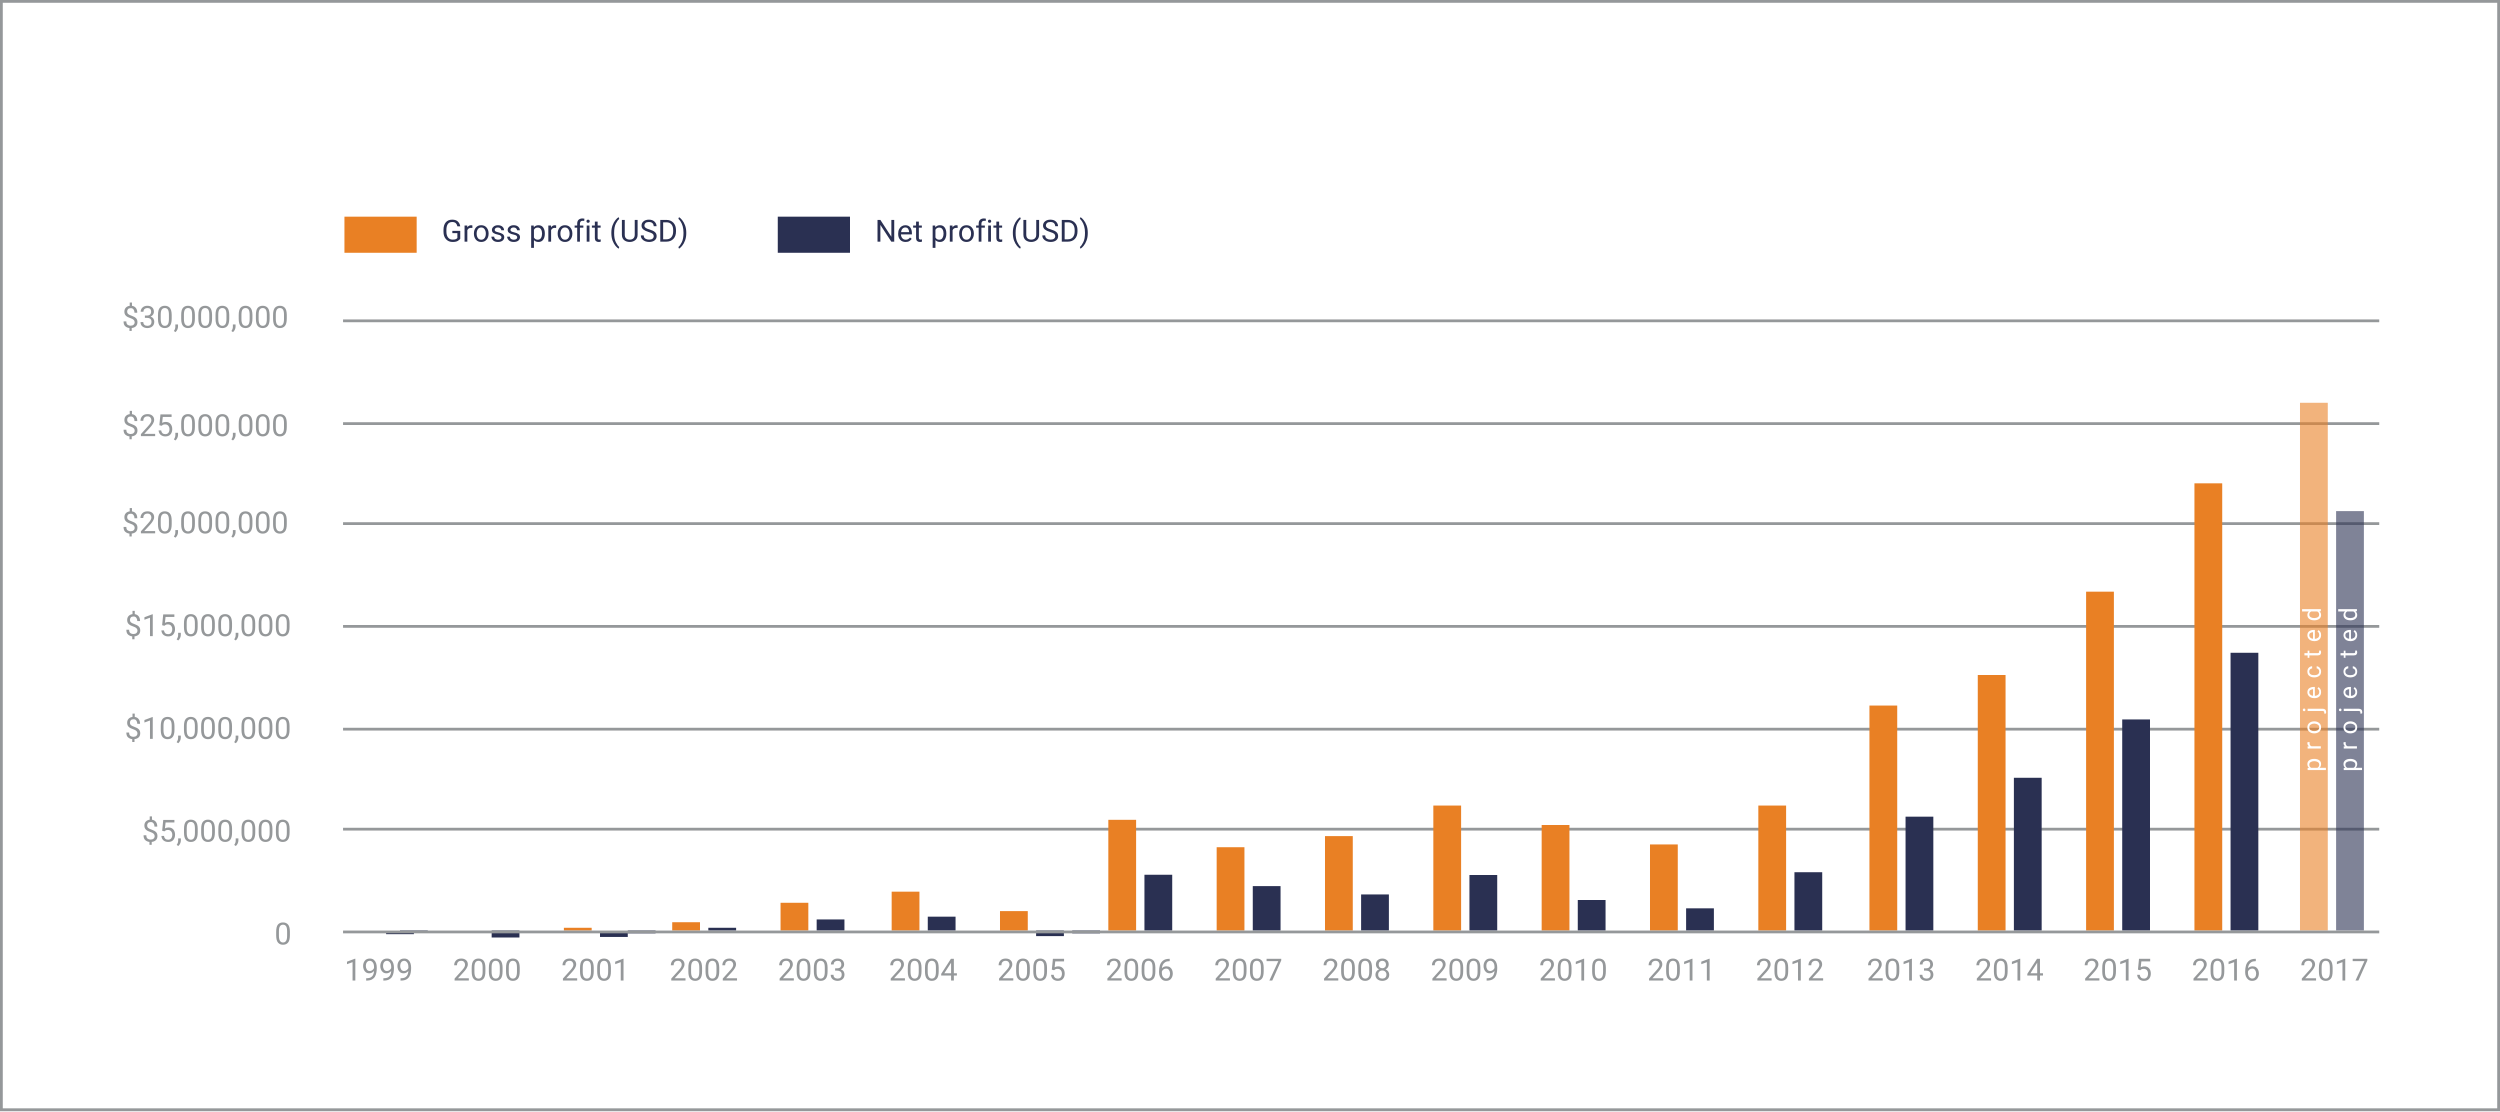
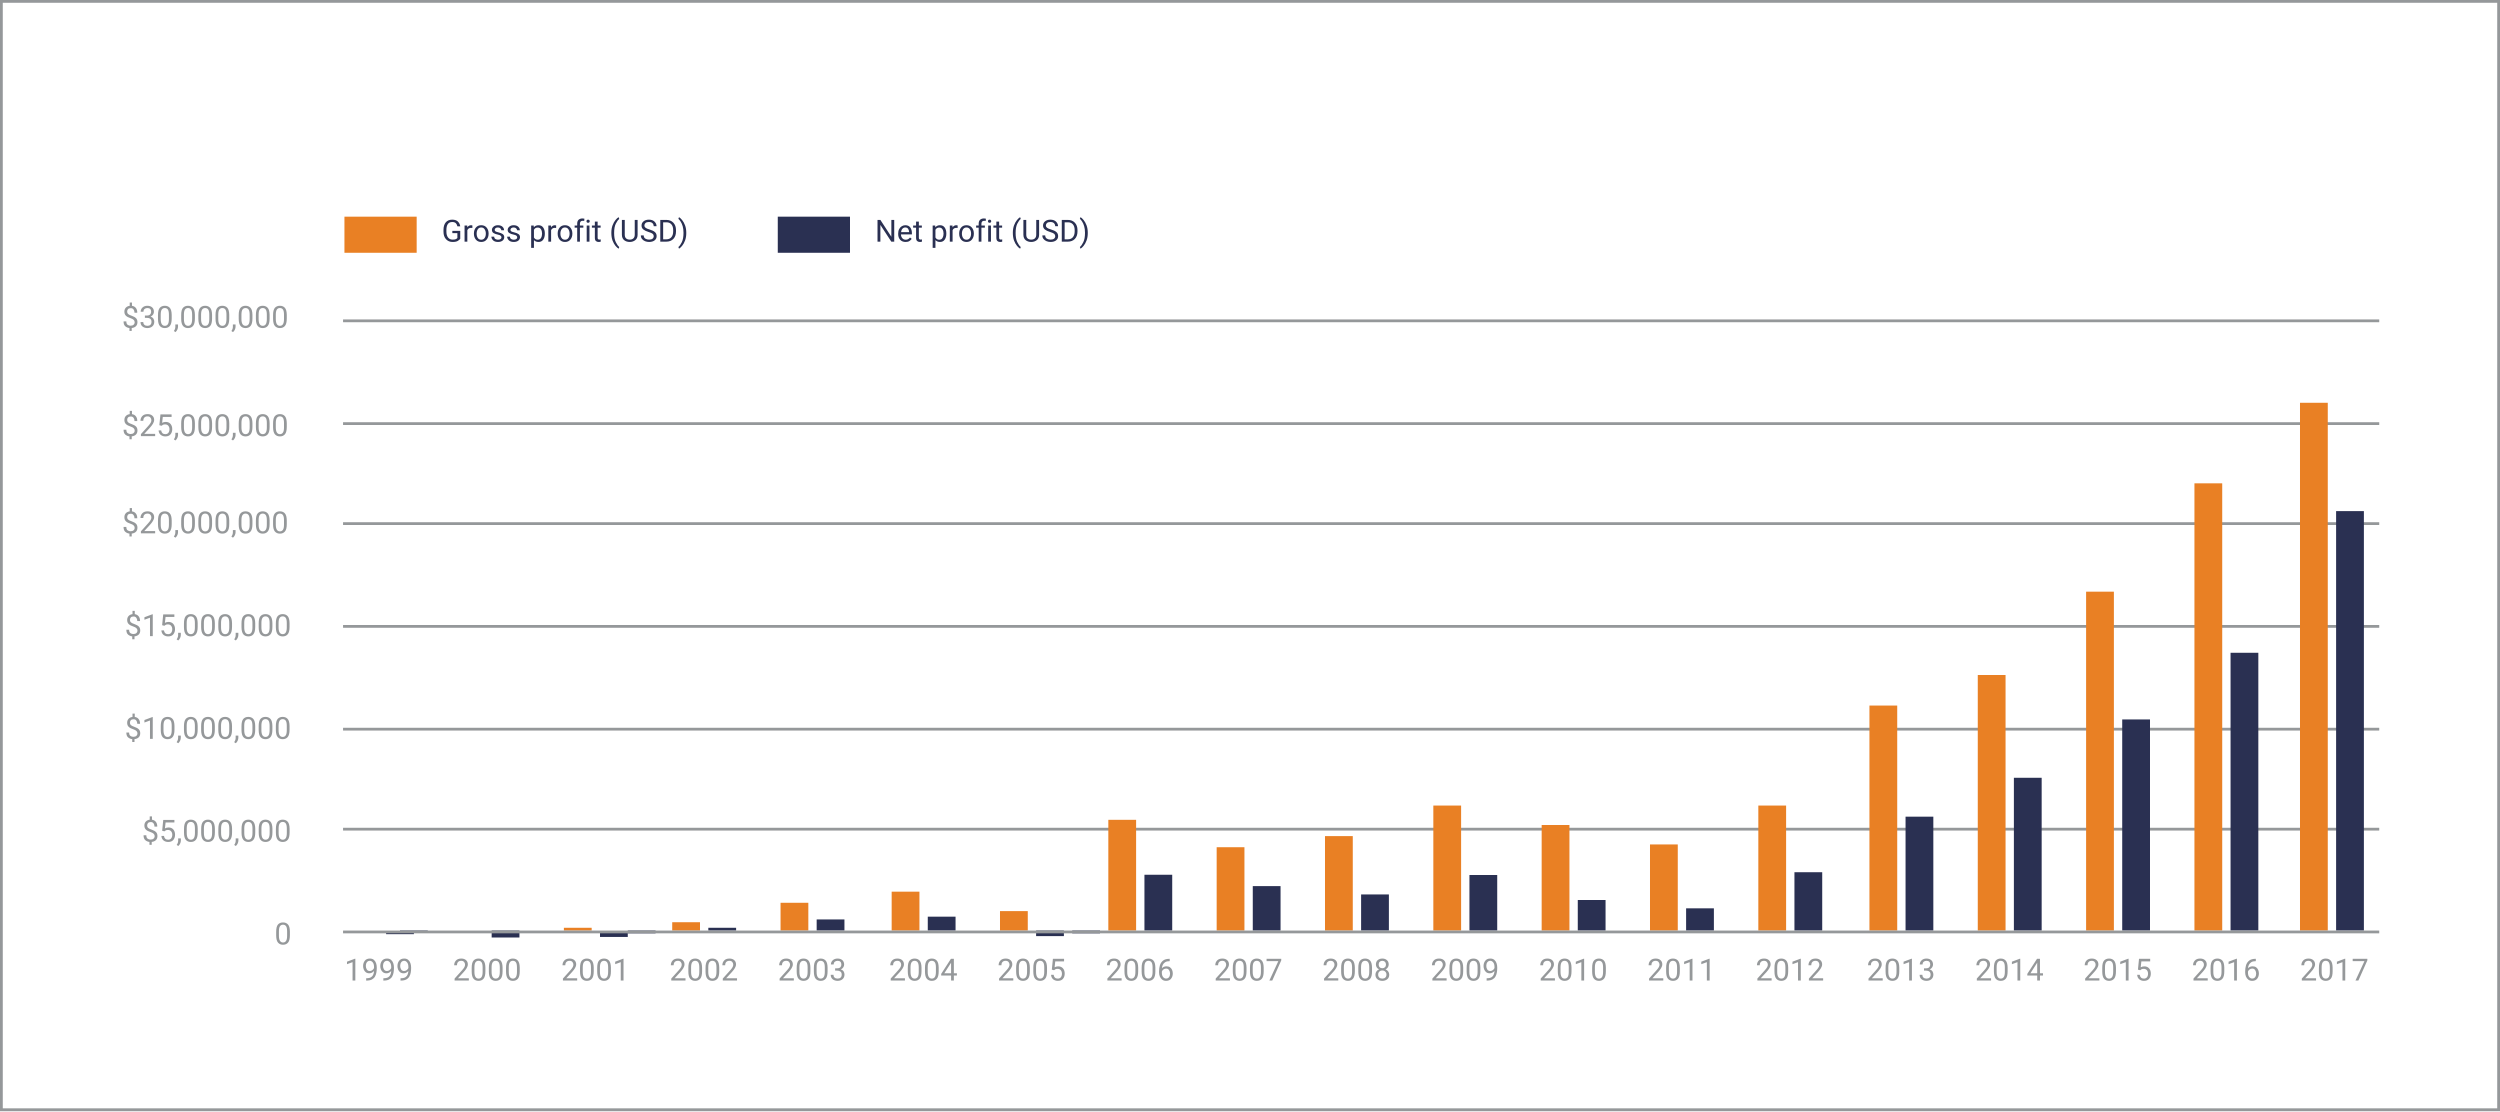
- <svg xmlns="http://www.w3.org/2000/svg" viewBox="-12091 -18877 900 400">
+ <svg xmlns="http://www.w3.org/2000/svg" viewBox="-21117 -19213 900 400">
  <defs>
-     <style>.cls-1,.cls-8{fill:#fff}.cls-1,.cls-2{stroke:#95989a}.cls-10,.cls-2{fill:none}.cls-3{fill:#95989a}.cls-3,.cls-4{font-size:11px}.cls-3,.cls-4,.cls-8{font-family:Roboto-Regular,Roboto}.cls-4,.cls-6{fill:#2a3052}.cls-5{fill:#e98024}.cls-7{opacity:.6}.cls-8{font-size:9px;letter-spacing:.3em}.cls-9{stroke:none}</style>
+     <style>
+             .cls-1 {
+             fill: #fff;
+             }
+ 
+             .cls-1, .cls-2 {
+             stroke: #95989a;
+             }
+ 
+             .cls-2, .cls-8 {
+             fill: none;
+             }
+ 
+             .cls-3 {
+             fill: #95989a;
+             }
+ 
+             .cls-3, .cls-4 {
+             font-size: 11px;
+             font-family: Roboto-Regular, Roboto;
+             }
+ 
+             .cls-4, .cls-6 {
+             fill: #2a3052;
+             }
+ 
+             .cls-5 {
+             fill: #e98024;
+             }
+ 
+             .cls-7 {
+             stroke: none;
+             }
+         </style>
  </defs>
-   <g id="Group_455" data-name="Group 455" transform="translate(11756 226)">
-     <g id="Rectangle_276" data-name="Rectangle 276" class="cls-1">
-       <path class="cls-9" d="M0 0h900v400H0z" transform="translate(-23847 -19103)" />
-       <path class="cls-10" d="M.5.5h899v399H.5z" transform="translate(-23847 -19103)" />
+   <g id="Group_432" data-name="Group 432" transform="translate(2730 -110)">
+     <g id="Rectangle_276" data-name="Rectangle 276" class="cls-1" transform="translate(-23847 -19103)">
+       <rect class="cls-7" width="900" height="400" />
+       <rect class="cls-8" x="0.5" y="0.5" width="899" height="399" />
    </g>
-     <g id="Group_431" data-name="Group 431" transform="translate(-.001)">
-       <path id="Line_87" data-name="Line 87" class="cls-2" transform="translate(-23723.5 -18987.5)" d="M0 0h733.025" />
-       <path id="Line_156" data-name="Line 156" class="cls-2" transform="translate(-23723.5 -18950.5)" d="M0 0h733.025" />
-       <path id="Line_157" data-name="Line 157" class="cls-2" transform="translate(-23723.5 -18914.5)" d="M0 0h733.025" />
-       <path id="Line_158" data-name="Line 158" class="cls-2" transform="translate(-23723.5 -18877.5)" d="M0 0h733.025" />
-       <path id="Line_88" data-name="Line 88" class="cls-2" transform="translate(-23723.5 -18840.5)" d="M0 0h733.025" />
-       <path id="Line_89" data-name="Line 89" class="cls-2" transform="translate(-23723.5 -18804.5)" d="M0 0h733.025" />
+     <g id="Group_431" data-name="Group 431" transform="translate(-0.001)">
+       <line id="Line_87" data-name="Line 87" class="cls-2" x2="733.025" transform="translate(-23723.5 -18987.5)" />
+       <line id="Line_156" data-name="Line 156" class="cls-2" x2="733.025" transform="translate(-23723.5 -18950.5)" />
+       <line id="Line_157" data-name="Line 157" class="cls-2" x2="733.025" transform="translate(-23723.5 -18914.5)" />
+       <line id="Line_158" data-name="Line 158" class="cls-2" x2="733.025" transform="translate(-23723.5 -18877.5)" />
+       <line id="Line_88" data-name="Line 88" class="cls-2" x2="733.025" transform="translate(-23723.5 -18840.5)" />
+       <line id="Line_89" data-name="Line 89" class="cls-2" x2="733.025" transform="translate(-23723.5 -18804.5)" />
      <text id="_30_000_000" data-name="$30,000,000" class="cls-3" transform="translate(-23743 -18985)">
        <tspan x="-60.113" y="0">$30,000,000</tspan>
      </text>
      <text id="Gross_profit_USD_" data-name="Gross profit (USD)" class="cls-4" transform="translate(-23688 -19016)">
        <tspan x="0" y="0">Gross profit (USD)</tspan>
      </text>
      <text id="Net_profit_USD_" data-name="Net profit (USD)" class="cls-4" transform="translate(-23532 -19016)">
        <tspan x="0" y="0">Net profit (USD)</tspan>
      </text>
      <text id="_1999" data-name="1999" class="cls-3" transform="translate(-23723 -18750)">
        <tspan x="0" y="0">1999</tspan>
      </text>
      <text id="_2007" data-name="2007" class="cls-3" transform="translate(-23410 -18750)">
        <tspan x="0" y="0">2007</tspan>
      </text>
      <text id="_2003" data-name="2003" class="cls-3" transform="translate(-23567 -18750)">
        <tspan x="0" y="0">2003</tspan>
      </text>
      <text id="_2011" data-name="2011" class="cls-3" transform="translate(-23254 -18750)">
        <tspan x="0" y="0">2011</tspan>
      </text>
      <text id="_2001" data-name="2001" class="cls-3" transform="translate(-23645 -18750)">
        <tspan x="0" y="0">2001</tspan>
      </text>
      <text id="_2009" data-name="2009" class="cls-3" transform="translate(-23332 -18750)">
        <tspan x="0" y="0">2009</tspan>
      </text>
      <text id="_2005" data-name="2005" class="cls-3" transform="translate(-23488 -18750)">
        <tspan x="0" y="0">2005</tspan>
      </text>
      <text id="_2013" data-name="2013" class="cls-3" transform="translate(-23175 -18750)">
        <tspan x="0" y="0">2013</tspan>
      </text>
      <text id="_2000" data-name="2000" class="cls-3" transform="translate(-23684 -18750)">
        <tspan x="0" y="0">2000</tspan>
      </text>
      <text id="_2008" data-name="2008" class="cls-3" transform="translate(-23371 -18750)">
        <tspan x="0" y="0">2008</tspan>
      </text>
      <text id="_2004" data-name="2004" class="cls-3" transform="translate(-23527 -18750)">
        <tspan x="0" y="0">2004</tspan>
      </text>
      <text id="_2012" data-name="2012" class="cls-3" transform="translate(-23215 -18750)">
        <tspan x="0" y="0">2012</tspan>
      </text>
      <text id="_2002" data-name="2002" class="cls-3" transform="translate(-23606 -18750)">
        <tspan x="0" y="0">2002</tspan>
      </text>
      <text id="_2010" data-name="2010" class="cls-3" transform="translate(-23293 -18750)">
        <tspan x="0" y="0">2010</tspan>
      </text>
      <text id="_2006" data-name="2006" class="cls-3" transform="translate(-23449 -18750)">
        <tspan x="0" y="0">2006</tspan>
      </text>
      <text id="_2014" data-name="2014" class="cls-3" transform="translate(-23136 -18750)">
        <tspan x="0" y="0">2014</tspan>
      </text>
      <text id="_2015" data-name="2015" class="cls-3" transform="translate(-23097 -18750)">
        <tspan x="0" y="0">2015</tspan>
      </text>
      <text id="_2016" data-name="2016" class="cls-3" transform="translate(-23058 -18750)">
        <tspan x="0" y="0">2016</tspan>
      </text>
      <text id="_2017" data-name="2017" class="cls-3" transform="translate(-23019 -18750)">
        <tspan x="0" y="0">2017</tspan>
      </text>
      <text id="_20_000_000" data-name="$20,000,000" class="cls-3" transform="translate(-23743 -18911)">
        <tspan x="-60.113" y="0">$20,000,000</tspan>
      </text>
      <text id="_25_000_000" data-name="$25,000,000" class="cls-3" transform="translate(-23743 -18946)">
        <tspan x="-60.108" y="0">$25,000,000</tspan>
      </text>
      <text id="_10_000_000" data-name="$10,000,000" class="cls-3" transform="translate(-23742 -18837)">
        <tspan x="-60.113" y="0">$10,000,000</tspan>
      </text>
      <text id="_15_000_000" data-name="$15,000,000" class="cls-3" transform="translate(-23742 -18874)">
        <tspan x="-60.108" y="0">$15,000,000</tspan>
      </text>
      <text id="_5_000_000" data-name="$5,000,000" class="cls-3" transform="translate(-23742 -18800)">
        <tspan x="-53.915" y="0">$5,000,000</tspan>
      </text>
      <text id="_0" data-name="0" class="cls-3" transform="translate(-23742 -18763)">
        <tspan x="-6.198" y="0">0</tspan>
      </text>
-       <path id="Path_256" data-name="Path 256" class="cls-5" d="M0 0h26v13H0z" transform="translate(-23723 -19025)" />
-       <path id="Rectangle_277" data-name="Rectangle 277" class="cls-6" transform="translate(-23567 -19025)" d="M0 0h26v13H0z" />
+       <path id="Path_256" data-name="Path 256" class="cls-5" d="M0,0H26V13H0Z" transform="translate(-23723 -19025)" />
+       <rect id="Rectangle_277" data-name="Rectangle 277" class="cls-6" width="26" height="13" transform="translate(-23567 -19025)" />
      <g id="Group_197" data-name="Group 197" transform="translate(-23799 -19008)">
-         <path id="Rectangle_278" data-name="Rectangle 278" class="cls-6" transform="translate(129 240)" d="M0 0h10v2.5H0z" />
+         <rect id="Rectangle_278" data-name="Rectangle 278" class="cls-6" width="10" height="2.5" transform="translate(129 240)" />
      </g>
      <g id="Group_213" data-name="Group 213" transform="translate(-23832 -19008)">
-         <path id="Rectangle_309" data-name="Rectangle 309" class="cls-6" transform="translate(129 240)" d="M0 0h10v.5H0z" />
+         <rect id="Rectangle_309" data-name="Rectangle 309" class="cls-6" width="10" height="0.5" transform="translate(129 240)" />
      </g>
      <g id="Group_198" data-name="Group 198" transform="translate(-23721 -19018)">
-         <path id="Rectangle_280" data-name="Rectangle 280" class="cls-5" transform="translate(116 247)" d="M0 0h10v3H0z" />
-         <path id="Rectangle_279" data-name="Rectangle 279" class="cls-6" transform="translate(129 249)" d="M0 0h10v1H0z" />
+         <rect id="Rectangle_280" data-name="Rectangle 280" class="cls-5" width="10" height="3" transform="translate(116 247)" />
+         <rect id="Rectangle_279" data-name="Rectangle 279" class="cls-6" width="10" height="1" transform="translate(129 249)" />
      </g>
      <g id="Group_222" data-name="Group 222" transform="translate(-23760 -19018)">
-         <path id="Rectangle_333" data-name="Rectangle 333" class="cls-5" transform="translate(116 249)" d="M0 0h10v1H0z" />
-         <path id="Rectangle_334" data-name="Rectangle 334" class="cls-6" transform="translate(129 250.5)" d="M0 0h10v1.8H0z" />
+         <rect id="Rectangle_333" data-name="Rectangle 333" class="cls-5" width="10" height="1" transform="translate(116 249)" />
+         <rect id="Rectangle_334" data-name="Rectangle 334" class="cls-6" width="10" height="1.8" transform="translate(129 250.5)" />
      </g>
      <g id="Group_221" data-name="Group 221" transform="translate(-23837 -19013.5)">
-         <path id="Rectangle_332" data-name="Rectangle 332" class="cls-6" transform="translate(129 246)" d="M0 0h10v.8H0z" />
+         <rect id="Rectangle_332" data-name="Rectangle 332" class="cls-6" width="10" height="0.8" transform="translate(129 246)" />
      </g>
      <g id="Group_199" data-name="Group 199" transform="translate(-23682 -19018)">
-         <path id="Rectangle_281" data-name="Rectangle 281" class="cls-6" transform="translate(129 246)" d="M0 0h10v4H0z" />
-         <path id="Rectangle_282" data-name="Rectangle 282" class="cls-5" transform="translate(116 240)" d="M0 0h10v10H0z" />
+         <rect id="Rectangle_281" data-name="Rectangle 281" class="cls-6" width="10" height="4" transform="translate(129 246)" />
+         <rect id="Rectangle_282" data-name="Rectangle 282" class="cls-5" width="10" height="10" transform="translate(116 240)" />
      </g>
      <g id="Group_200" data-name="Group 200" transform="translate(-23642 -19018)">
-         <path id="Rectangle_283" data-name="Rectangle 283" class="cls-6" transform="translate(129 245)" d="M0 0h10v5H0z" />
-         <path id="Rectangle_284" data-name="Rectangle 284" class="cls-5" transform="translate(116 236)" d="M0 0h10v14H0z" />
+         <rect id="Rectangle_283" data-name="Rectangle 283" class="cls-6" width="10" height="5" transform="translate(129 245)" />
+         <rect id="Rectangle_284" data-name="Rectangle 284" class="cls-5" width="10" height="14" transform="translate(116 236)" />
      </g>
      <g id="Group_223" data-name="Group 223" transform="translate(-23603 -19018)">
-         <path id="Rectangle_335" data-name="Rectangle 335" class="cls-6" transform="translate(129 250)" d="M0 0h10v2H0z" />
-         <path id="Rectangle_336" data-name="Rectangle 336" class="cls-5" transform="translate(116 243)" d="M0 0h10v7H0z" />
+         <rect id="Rectangle_335" data-name="Rectangle 335" class="cls-6" width="10" height="2" transform="translate(129 250)" />
+         <rect id="Rectangle_336" data-name="Rectangle 336" class="cls-5" width="10" height="7" transform="translate(116 243)" />
      </g>
      <g id="Group_201" data-name="Group 201" transform="translate(-23564 -19025.865)">
-         <path id="Rectangle_285" data-name="Rectangle 285" class="cls-6" transform="translate(129 237.775)" d="M0 0h10v20.09H0z" />
-         <path id="Rectangle_286" data-name="Rectangle 286" class="cls-5" transform="translate(116 218)" d="M0 0h10v39.865H0z" />
+         <rect id="Rectangle_285" data-name="Rectangle 285" class="cls-6" width="10" height="20.09" transform="translate(129 237.775)" />
+         <rect id="Rectangle_286" data-name="Rectangle 286" class="cls-5" width="10" height="39.865" transform="translate(116 218)" />
      </g>
      <g id="Group_422" data-name="Group 422" transform="translate(-2)">
-         <path id="Rectangle_287" data-name="Rectangle 287" class="cls-6" transform="translate(-23355 -18781)" d="M0 0h10v13H0z" />
-         <path id="Rectangle_288" data-name="Rectangle 288" class="cls-5" transform="translate(-23368 -18802)" d="M0 0h10v34H0z" />
+         <rect id="Rectangle_287" data-name="Rectangle 287" class="cls-6" width="10" height="13" transform="translate(-23355 -18781)" />
+         <rect id="Rectangle_288" data-name="Rectangle 288" class="cls-5" width="10" height="34" transform="translate(-23368 -18802)" />
      </g>
      <g id="Group_203" data-name="Group 203" transform="translate(-23525 -19018)">
-         <path id="Rectangle_289" data-name="Rectangle 289" class="cls-6" transform="translate(129 234)" d="M0 0h10v16H0z" />
-         <path id="Rectangle_290" data-name="Rectangle 290" class="cls-5" transform="translate(116 220)" d="M0 0h10v30H0z" />
+         <rect id="Rectangle_289" data-name="Rectangle 289" class="cls-6" width="10" height="16" transform="translate(129 234)" />
+         <rect id="Rectangle_290" data-name="Rectangle 290" class="cls-5" width="10" height="30" transform="translate(116 220)" />
      </g>
      <g id="Group_423" data-name="Group 423" transform="translate(-2)">
-         <path id="Rectangle_291" data-name="Rectangle 291" class="cls-6" transform="translate(-23316 -18788)" d="M0 0h10v20H0z" />
-         <path id="Rectangle_292" data-name="Rectangle 292" class="cls-5" transform="translate(-23329 -18813)" d="M0 0h10v45H0z" />
+         <rect id="Rectangle_291" data-name="Rectangle 291" class="cls-6" width="10" height="20" transform="translate(-23316 -18788)" />
+         <rect id="Rectangle_292" data-name="Rectangle 292" class="cls-5" width="10" height="45" transform="translate(-23329 -18813)" />
      </g>
      <g id="Group_205" data-name="Group 205" transform="translate(-23408 -19018)">
-         <path id="Rectangle_293" data-name="Rectangle 293" class="cls-6" transform="translate(129 239)" d="M0 0h10v11H0z" />
-         <path id="Rectangle_294" data-name="Rectangle 294" class="cls-5" transform="translate(116 212)" d="M0 0h10v38H0z" />
+         <rect id="Rectangle_293" data-name="Rectangle 293" class="cls-6" width="10" height="11" transform="translate(129 239)" />
+         <rect id="Rectangle_294" data-name="Rectangle 294" class="cls-5" width="10" height="38" transform="translate(116 212)" />
      </g>
      <g id="Group_428" data-name="Group 428" transform="translate(-3)">
-         <path id="Rectangle_295" data-name="Rectangle 295" class="cls-6" transform="translate(-23237 -18776)" d="M0 0h10v8H0z" />
-         <path id="Rectangle_296" data-name="Rectangle 296" class="cls-5" transform="translate(-23250 -18799)" d="M0 0h10v31H0z" />
+         <rect id="Rectangle_295" data-name="Rectangle 295" class="cls-6" width="10" height="8" transform="translate(-23237 -18776)" />
+         <rect id="Rectangle_296" data-name="Rectangle 296" class="cls-5" width="10" height="31" transform="translate(-23250 -18799)" />
      </g>
      <g id="Group_427" data-name="Group 427" transform="translate(-3)">
-         <path id="Rectangle_297" data-name="Rectangle 297" class="cls-6" transform="translate(-23198 -18789)" d="M0 0h10v21H0z" />
-         <path id="Rectangle_298" data-name="Rectangle 298" class="cls-5" transform="translate(-23211 -18813)" d="M0 0h10v45H0z" />
+         <rect id="Rectangle_297" data-name="Rectangle 297" class="cls-6" width="10" height="21" transform="translate(-23198 -18789)" />
+         <rect id="Rectangle_298" data-name="Rectangle 298" class="cls-5" width="10" height="45" transform="translate(-23211 -18813)" />
      </g>
      <g id="Group_425" data-name="Group 425" transform="translate(-3)">
-         <path id="Rectangle_299" data-name="Rectangle 299" class="cls-6" transform="translate(-23119 -18823)" d="M0 0h10v55H0z" />
-         <path id="Rectangle_300" data-name="Rectangle 300" class="cls-5" transform="translate(-23132 -18860)" d="M0 0h10v92H0z" />
+         <rect id="Rectangle_299" data-name="Rectangle 299" class="cls-6" width="10" height="55" transform="translate(-23119 -18823)" />
+         <rect id="Rectangle_300" data-name="Rectangle 300" class="cls-5" width="10" height="92" transform="translate(-23132 -18860)" />
      </g>
      <g id="Group_424" data-name="Group 424" transform="translate(-3)">
-         <path id="Rectangle_301" data-name="Rectangle 301" class="cls-6" transform="translate(-23080 -18844)" d="M0 0h10v76H0z" />
-         <path id="Rectangle_302" data-name="Rectangle 302" class="cls-5" transform="translate(-23093 -18890)" d="M0 0h10v122H0z" />
-       </g>
-       <g id="Group_430" data-name="Group 430" class="cls-7">
-         <path id="Rectangle_310" data-name="Rectangle 310" class="cls-6" transform="translate(-23006 -18919)" d="M0 0h10v151H0z" />
-         <path id="Rectangle_311" data-name="Rectangle 311" class="cls-5" transform="translate(-23019 -18958)" d="M0 0h10v190H0z" />
+         <rect id="Rectangle_301" data-name="Rectangle 301" class="cls-6" width="10" height="76" transform="translate(-23080 -18844)" />
+         <rect id="Rectangle_302" data-name="Rectangle 302" class="cls-5" width="10" height="122" transform="translate(-23093 -18890)" />
+       </g>
+       <g id="Group_430" data-name="Group 430">
+         <rect id="Rectangle_310" data-name="Rectangle 310" class="cls-6" width="10" height="151" transform="translate(-23006 -18919)" />
+         <rect id="Rectangle_311" data-name="Rectangle 311" class="cls-5" width="10" height="190" transform="translate(-23019 -18958)" />
      </g>
      <g id="Group_429" data-name="Group 429">
-         <path id="Rectangle_667" data-name="Rectangle 667" class="cls-6" transform="translate(-23044 -18868)" d="M0 0h10v100H0z" />
-         <path id="Rectangle_668" data-name="Rectangle 668" class="cls-5" transform="translate(-23057 -18929)" d="M0 0h10v161H0z" />
+         <rect id="Rectangle_667" data-name="Rectangle 667" class="cls-6" width="10" height="100" transform="translate(-23044 -18868)" />
+         <rect id="Rectangle_668" data-name="Rectangle 668" class="cls-5" width="10" height="161" transform="translate(-23057 -18929)" />
      </g>
      <g id="Group_426" data-name="Group 426" transform="translate(-3)">
-         <path id="Rectangle_303" data-name="Rectangle 303" class="cls-6" transform="translate(-23158 -18809)" d="M0 0h10v41H0z" />
-         <path id="Rectangle_304" data-name="Rectangle 304" class="cls-5" transform="translate(-23171 -18849)" d="M0 0h10v81H0z" />
-       </g>
-       <path id="Rectangle_305" data-name="Rectangle 305" class="cls-6" transform="translate(-23621 -18768)" d="M0 0h10v1H0z" />
-       <path id="Rectangle_306" data-name="Rectangle 306" class="cls-6" transform="translate(-23461 -18768)" d="M0 0h10v1H0z" />
-       <path id="Line_90" data-name="Line 90" class="cls-2" transform="translate(-23723.5 -18767.5)" d="M0 0h733.025" />
-       <text id="projected" class="cls-8" transform="rotate(-90 -20911.5 2096)">
-         <tspan x="9.661" y="9">projected</tspan>
-       </text>
-       <text id="projected-2" data-name="projected" class="cls-8" transform="rotate(-90 -20918 2102.5)">
-         <tspan x="9.661" y="9">projected</tspan>
-       </text>
+         <rect id="Rectangle_303" data-name="Rectangle 303" class="cls-6" width="10" height="41" transform="translate(-23158 -18809)" />
+         <rect id="Rectangle_304" data-name="Rectangle 304" class="cls-5" width="10" height="81" transform="translate(-23171 -18849)" />
+       </g>
+       <rect id="Rectangle_305" data-name="Rectangle 305" class="cls-6" width="10" height="1" transform="translate(-23621 -18768)" />
+       <rect id="Rectangle_306" data-name="Rectangle 306" class="cls-6" width="10" height="1" transform="translate(-23461 -18768)" />
+       <line id="Line_90" data-name="Line 90" class="cls-2" x2="733.025" transform="translate(-23723.5 -18767.5)" />
    </g>
  </g>
</svg>
